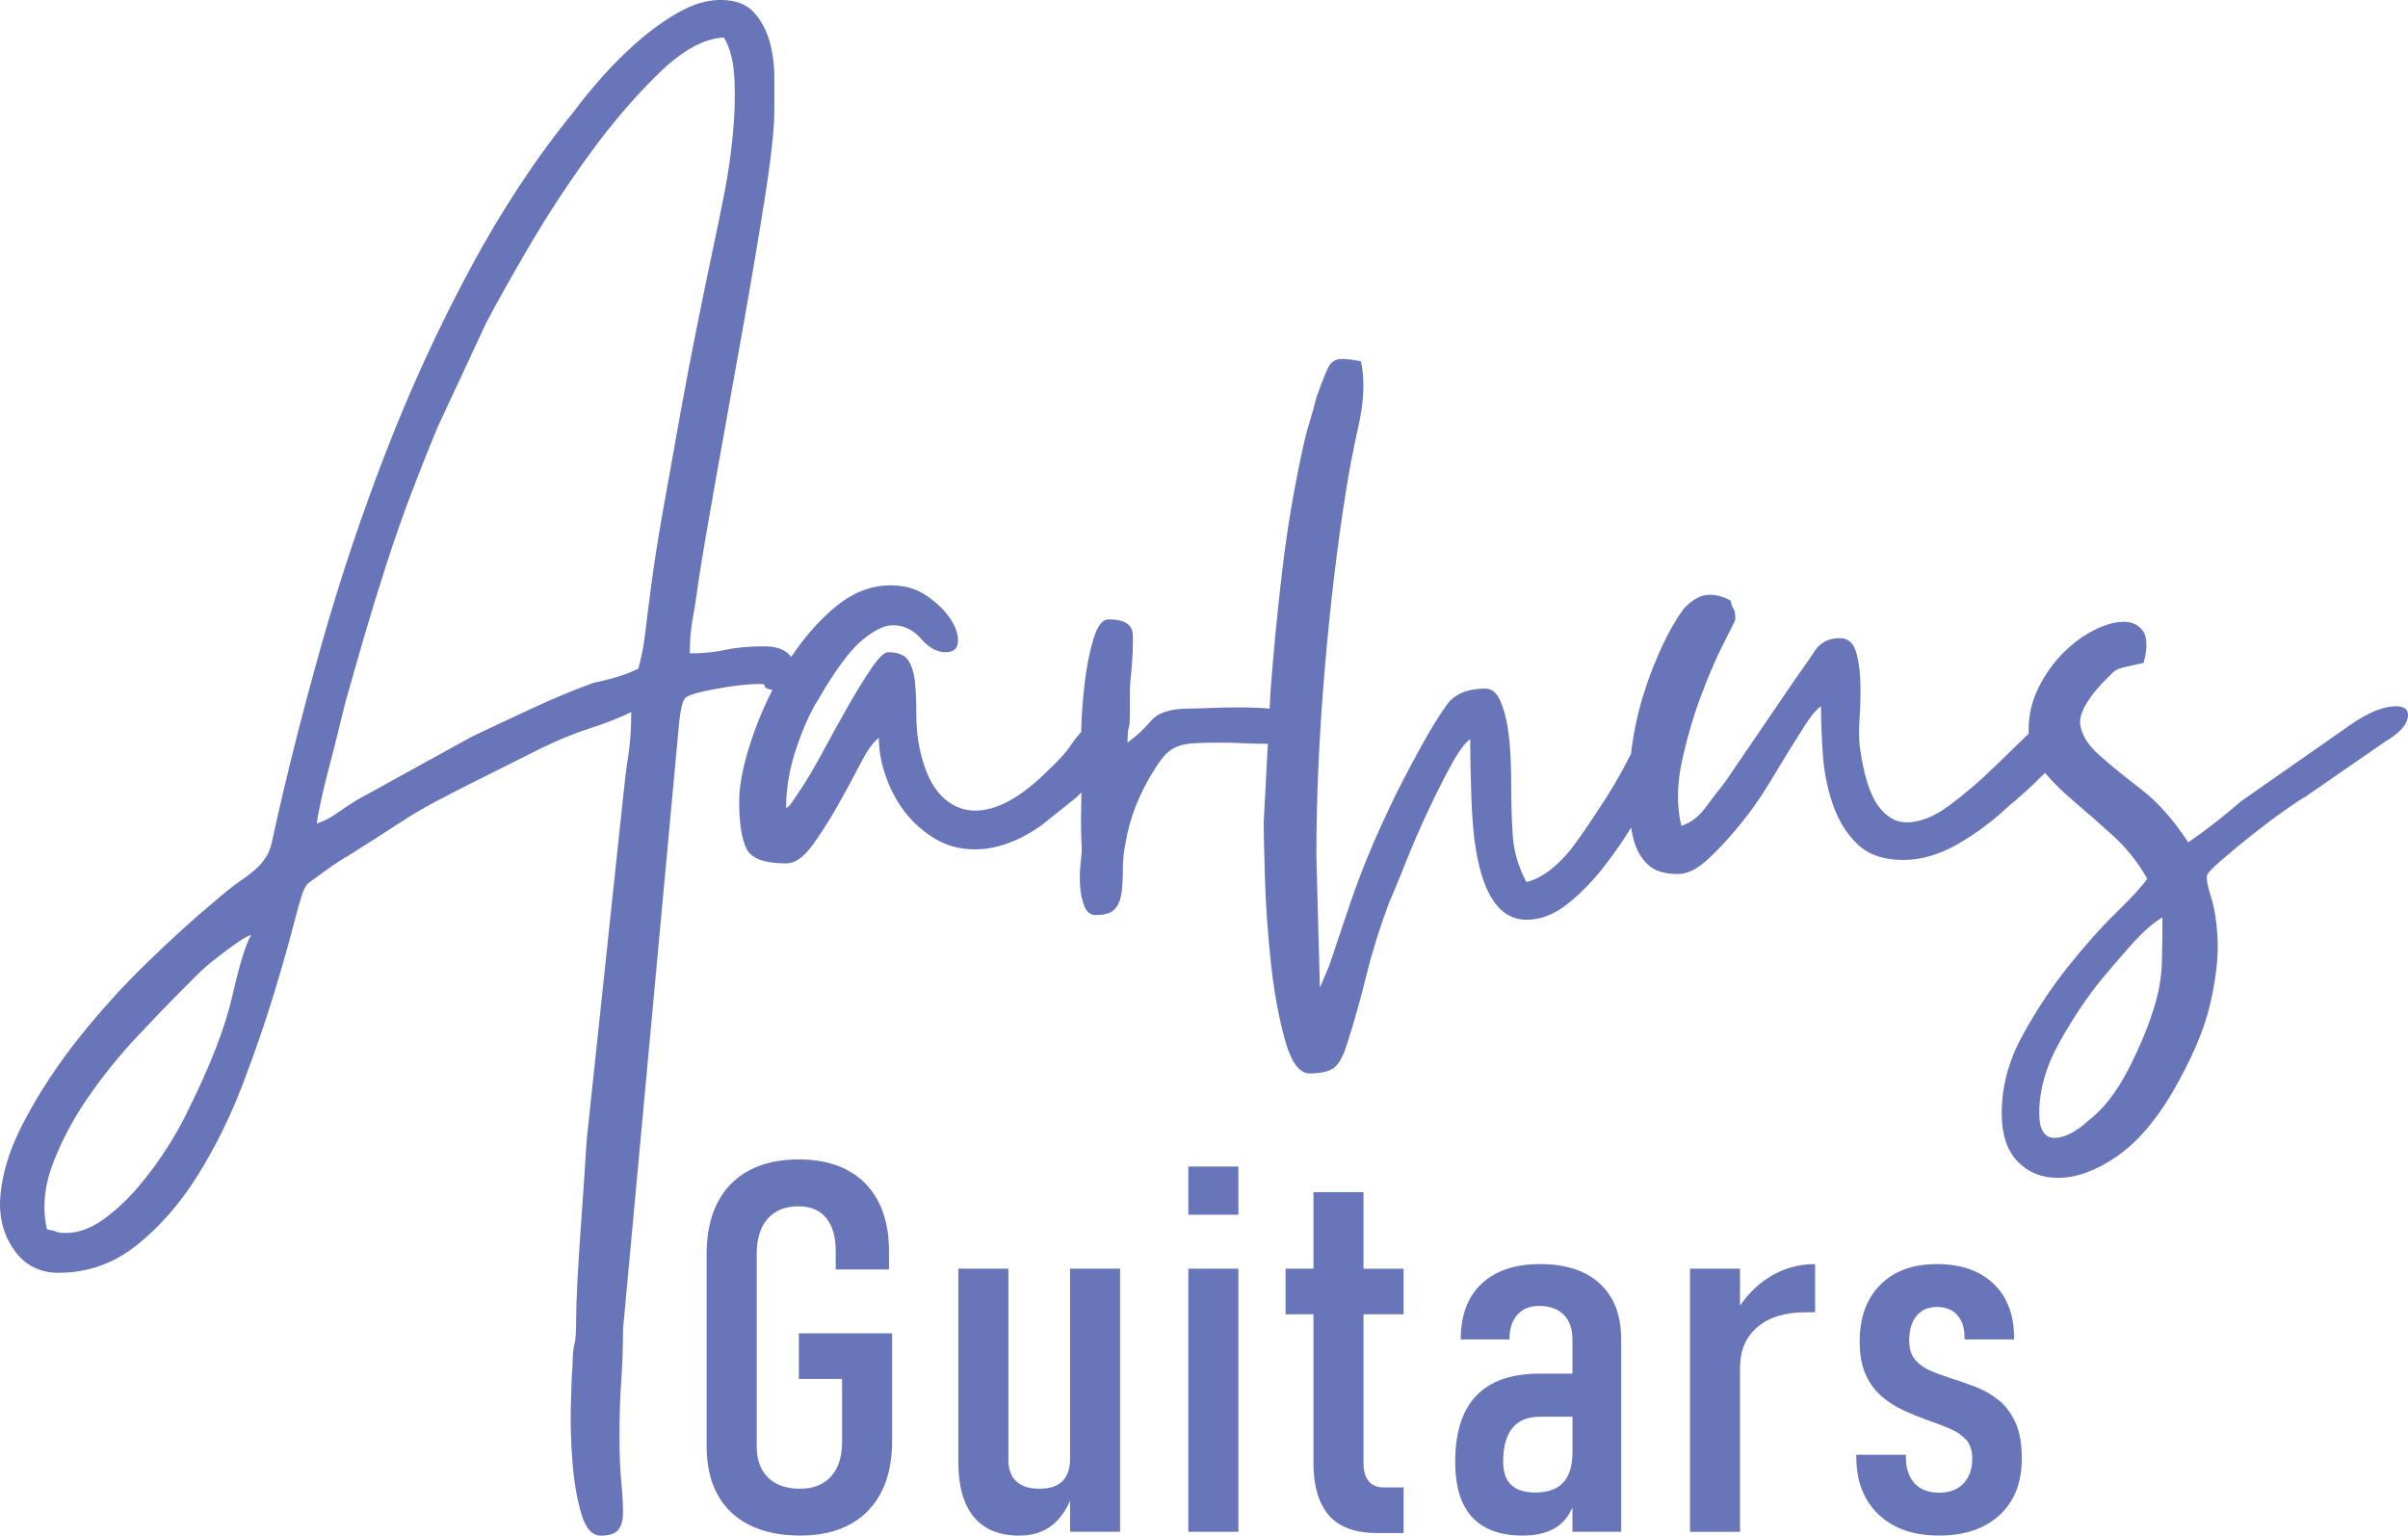
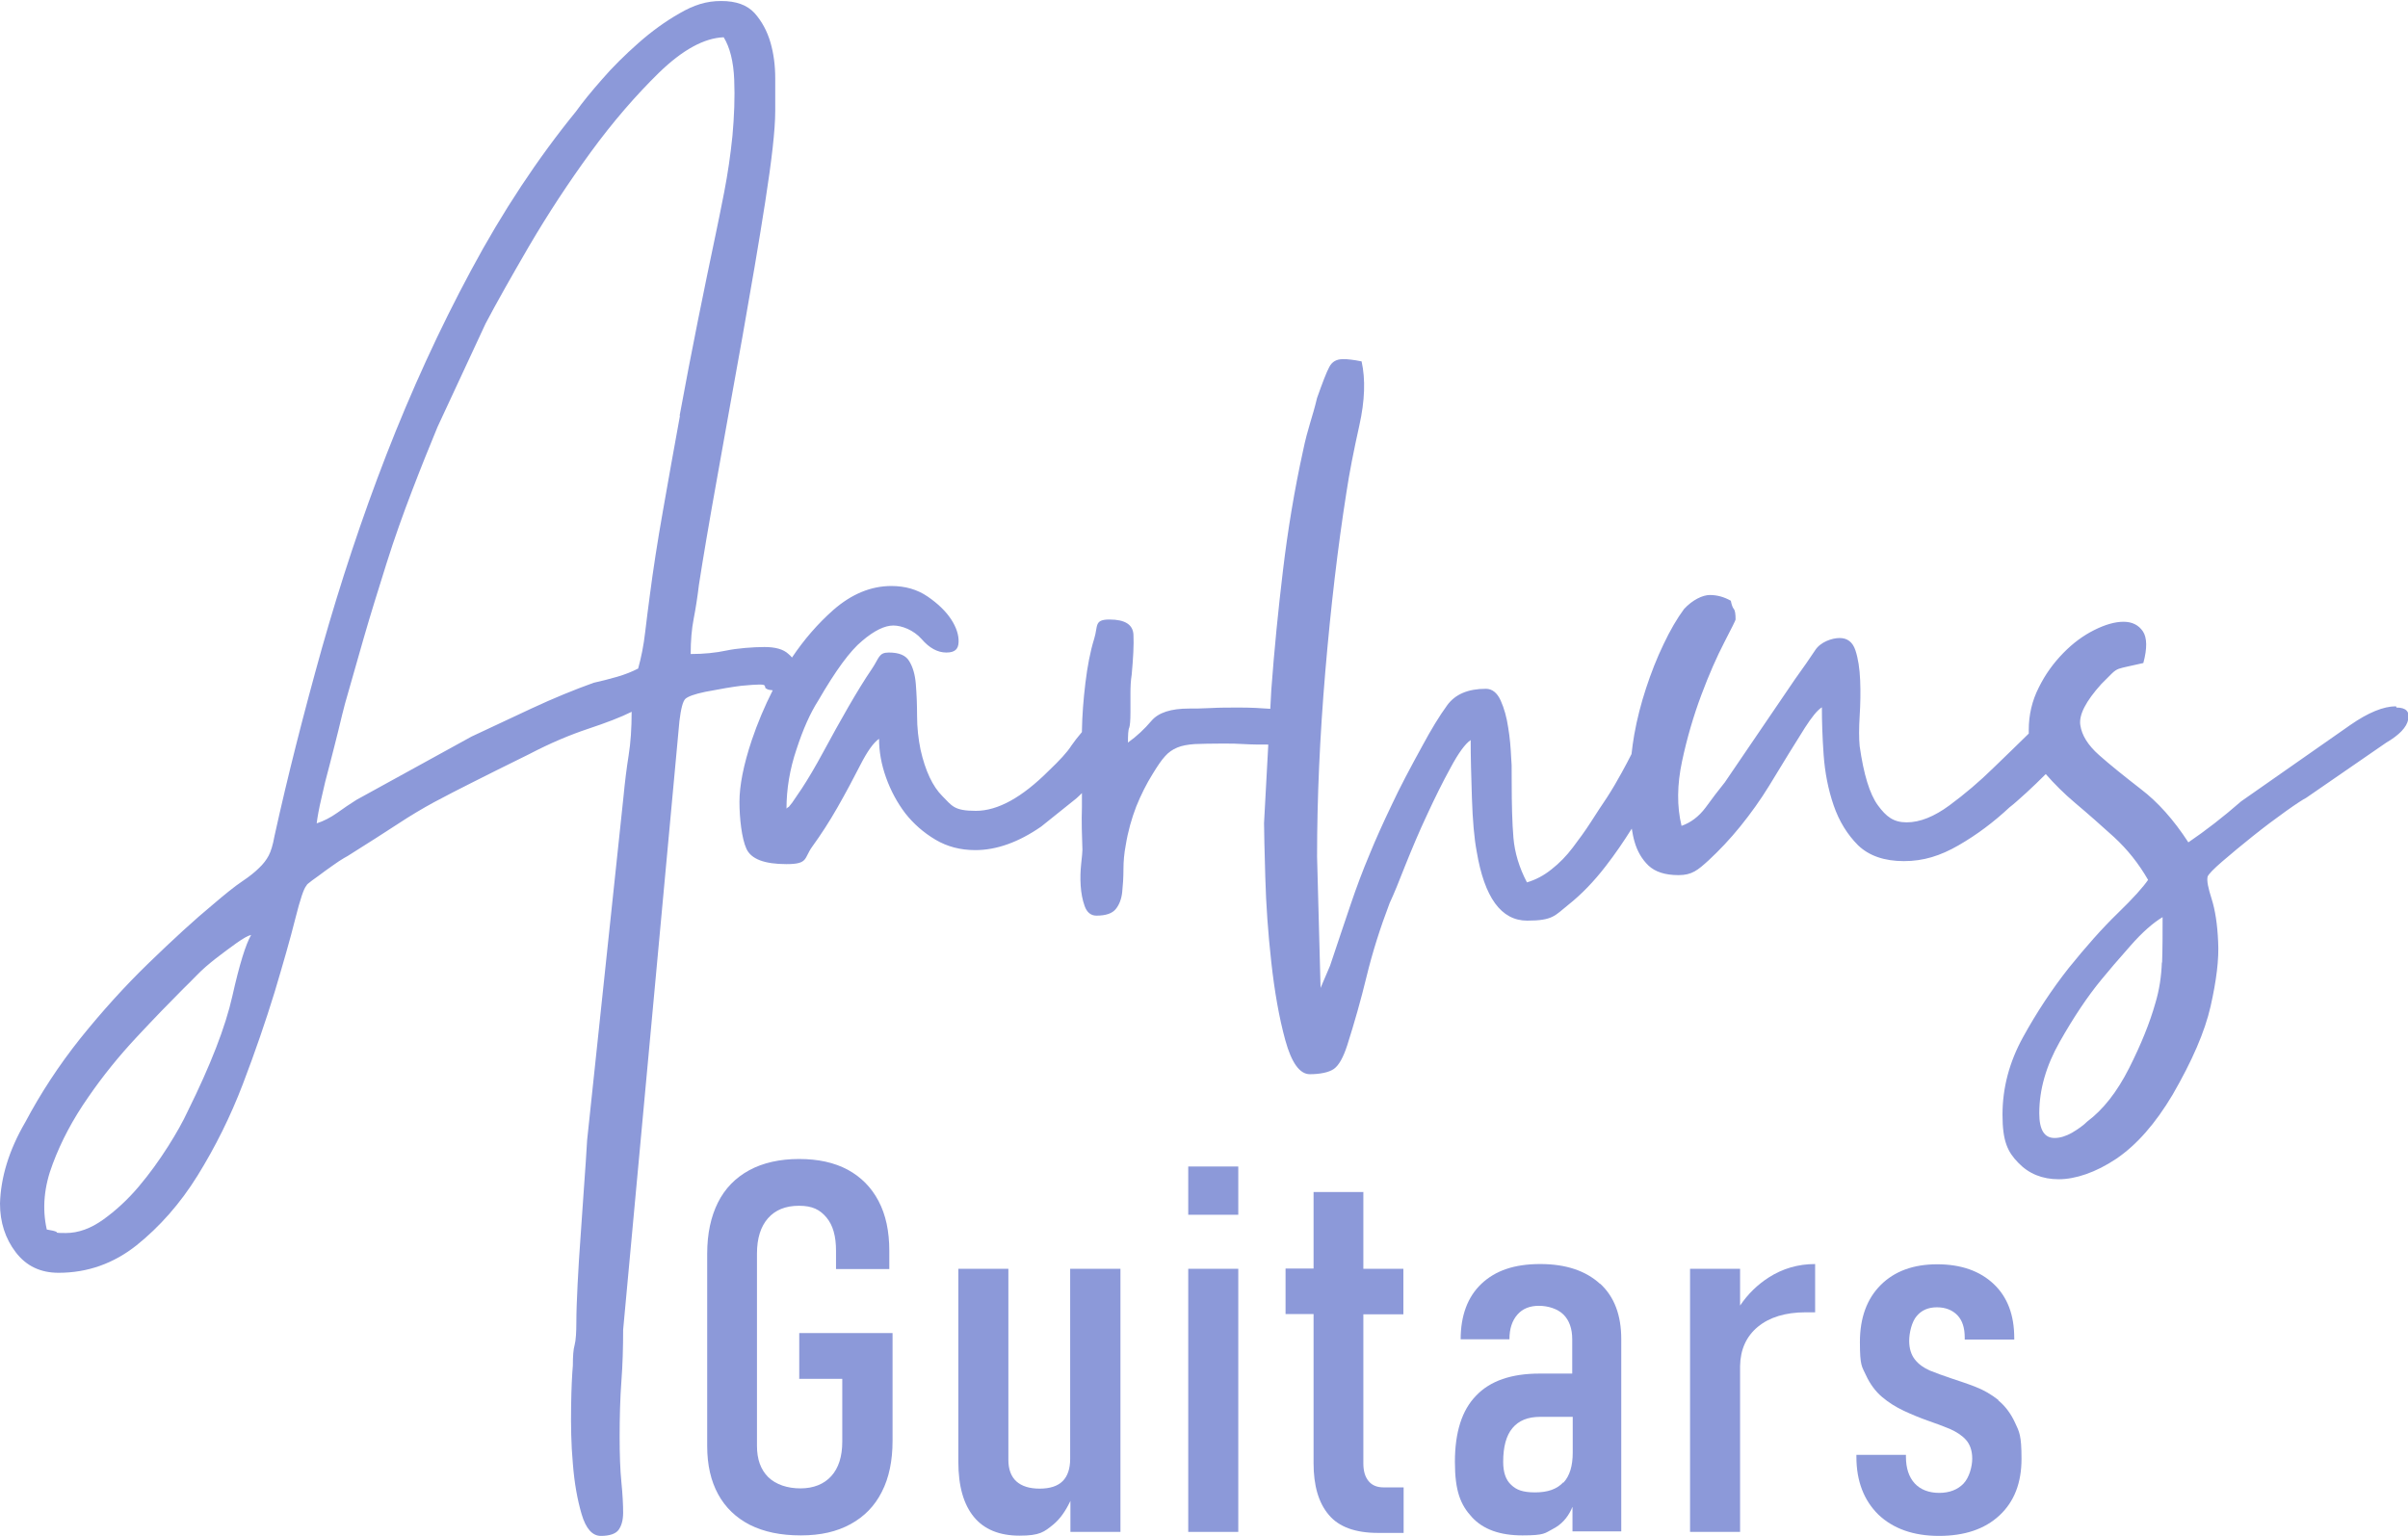
- <svg xmlns="http://www.w3.org/2000/svg" id="Lag_1" data-name="Lag 1" viewBox="0 0 962.6 613.98">
+ <svg xmlns="http://www.w3.org/2000/svg" id="Lag_1" version="1.1" viewBox="0 0 962.6 614">
  <defs>
    <style>
-       .cls-1 {
-         fill: #6875b8;
+       .st0 {
+         fill: #8c99d9;
      }
    </style>
  </defs>
-   <path class="cls-1" d="M957.77,282.37c-5,0-11.1,2.51-18.29,7.51l-43.62,30.49c-7.2,6.26-14.23,11.73-21.11,16.42-5.94-9.07-12.28-16.18-18.99-21.34-6.73-5.16-12.28-9.69-16.65-13.6-4.39-3.91-6.88-7.9-7.51-11.96-.63-4.06,2.19-9.54,8.44-16.42,1.88-1.87,3.29-3.28,4.23-4.22.93-.94,1.87-1.56,2.81-1.88.94-.31,2.11-.62,3.52-.93,1.41-.31,3.51-.78,6.33-1.41,1.56-5.94,1.48-10.16-.24-12.67-1.72-2.5-4.3-3.75-7.74-3.75s-7.35,1.1-11.73,3.28c-4.38,2.2-8.52,5.24-12.43,9.15-3.91,3.91-7.2,8.52-9.85,13.83-2.66,5.32-3.99,10.95-3.99,16.89,0,.52.03,1.03.06,1.54-4.33,4.19-9.02,8.75-14.13,13.7-5.63,5.48-11.49,10.48-17.59,15.01-6.1,4.53-11.81,6.8-17.12,6.8-4.39,0-8.21-2.27-11.49-6.8-3.29-4.53-5.71-12.43-7.27-23.69-.31-3.12-.31-7.11,0-11.96.31-4.84.39-9.61.23-14.31-.16-4.69-.78-8.68-1.87-11.96-1.1-3.29-3.21-4.93-6.33-4.93-4.38,0-7.67,1.64-9.85,4.93-2.19,3.28-4.85,7.12-7.97,11.49l-28.14,41.27c-2.51,3.13-5.09,6.49-7.74,10.09-2.66,3.6-5.87,6.03-9.62,7.27-1.87-7.81-1.8-16.42.23-25.8,2.03-9.38,4.61-18.21,7.74-26.5,3.12-8.28,6.17-15.32,9.15-21.11,2.97-5.78,4.46-8.83,4.46-9.15,0-2.19-.23-3.59-.71-4.22-.47-.62-.86-1.71-1.17-3.29-2.81-1.56-5.63-2.34-8.44-2.34-3.45,0-6.88,1.87-10.32,5.63-2.81,3.75-5.55,8.44-8.21,14.07-2.66,5.63-5.01,11.49-7.04,17.59-2.03,6.1-3.6,12.28-4.69,18.53-.48,2.72-.85,5.32-1.12,7.8-1.27,2.47-2.54,4.88-3.81,7.2-1.87,3.45-3.91,6.88-6.1,10.32-1.87,2.81-3.99,6.03-6.33,9.62-2.35,3.6-4.78,7.03-7.27,10.32-2.51,3.28-5.32,6.18-8.45,8.67-3.12,2.51-6.41,4.22-9.85,5.16-3.13-5.93-4.93-11.88-5.39-17.82-.47-5.93-.71-13.44-.71-22.51,0-2.19-.08-5.32-.23-9.38-.16-4.06-.55-8.13-1.17-12.2-.63-4.06-1.64-7.66-3.05-10.79-1.41-3.12-3.36-4.69-5.87-4.69-7.19,0-12.35,2.19-15.48,6.57-3.13,4.38-6.41,9.7-9.85,15.95-5.01,9.07-9.15,17.05-12.43,23.92-3.28,6.88-6.26,13.53-8.91,19.94-2.66,6.41-5.16,13.06-7.51,19.93-2.34,6.87-5.08,15.01-8.21,24.39l-3.75,8.91-1.41-52.54c0-23.45,1.09-48.15,3.29-74.11,2.18-25.95,5-49.72,8.44-71.29,1.25-8.13,2.97-17.12,5.16-26.97,2.19-9.85,2.5-18.36.94-25.56-1.57-.31-2.97-.55-4.22-.71-1.26-.16-2.35-.23-3.29-.23-2.51,0-4.3,1.02-5.39,3.05-1.1,2.04-2.74,6.18-4.93,12.43-.94,3.75-1.87,7.12-2.81,10.09-.94,2.97-1.88,6.64-2.81,11.02-3.45,15.95-6.1,31.82-7.97,47.61-1.88,15.79-3.45,31.82-4.69,48.08l-.4,7.51c-3.91-.3-7.99-.47-12.26-.47s-7.9.08-11.49.23c-3.6.17-6.49.24-8.67.24-7.2,0-12.2,1.64-15.01,4.92-2.81,3.29-5.94,6.18-9.38,8.68,0-3.12.15-5.08.47-5.86.31-.78.47-2.89.47-6.33v-7.51c0-2.5.15-5,.47-7.51.62-6.57.86-11.88.7-15.95-.16-4.06-3.36-6.1-9.61-6.1-2.51,0-4.54,2.58-6.1,7.74-1.57,5.16-2.74,11.03-3.51,17.59-.78,6.57-1.26,12.98-1.41,19.23,0,.16,0,.3-.01.45-1.74,1.96-3.14,3.76-4.21,5.41-1.72,2.66-4.77,6.03-9.15,10.09-10.64,10.64-20.33,15.95-29.08,15.95-5.01,0-9.46-1.95-13.37-5.86-3.91-3.91-6.8-10.09-8.67-18.53-.94-4.38-1.41-8.91-1.41-13.6s-.16-8.91-.47-12.67c-.31-3.75-1.17-6.8-2.58-9.15-1.41-2.35-4.15-3.52-8.21-3.52-1.57,0-3.84,2.19-6.8,6.57-2.98,4.39-6.1,9.46-9.38,15.25-3.28,5.79-6.57,11.73-9.85,17.83-3.29,6.1-6.18,11.02-8.68,14.77l-3.75,5.63c-1.25,1.57-1.8,2.19-1.64,1.87.16-.31-.08-.16-.71.47,0-7.81,1.33-15.71,3.99-23.69,2.65-7.97,5.54-14.46,8.67-19.47,6.88-11.88,12.74-19.85,17.59-23.92,4.84-4.06,8.99-6.1,12.43-6.1,4.38,0,8.13,1.8,11.26,5.39,3.12,3.6,6.41,5.39,9.85,5.39,3.12,0,4.76-1.41,4.92-4.22.16-2.81-.86-5.86-3.05-9.15-2.19-3.29-5.32-6.33-9.38-9.15-4.07-2.81-8.91-4.22-14.54-4.22-8.14,0-15.88,3.21-23.22,9.61-6.14,5.36-11.62,11.71-16.45,19.03-.4-.49-.86-.97-1.38-1.44-2.03-1.88-5.24-2.81-9.61-2.81-5.94,0-11.02.47-15.25,1.41-4.22.93-8.99,1.41-14.31,1.41,0-5.32.39-10.01,1.17-14.07.78-4.06,1.48-8.6,2.11-13.6,1.56-10.32,3.99-24.62,7.27-42.92,3.29-18.29,6.64-37.05,10.09-56.28,3.44-19.23,6.48-37.21,9.15-53.94,2.65-16.73,3.99-28.85,3.99-36.35v-13.13c0-5-.63-9.77-1.87-14.31-1.26-4.53-3.37-8.44-6.33-11.73-2.98-3.28-7.43-4.93-13.37-4.93-5.32,0-10.86,1.65-16.65,4.93-5.79,3.29-11.34,7.27-16.65,11.96-5.32,4.69-10.17,9.55-14.54,14.54-4.38,5-7.82,9.22-10.31,12.66-15.33,18.76-29.32,39.95-41.98,63.56-12.67,23.61-23.92,48.16-33.77,73.64-9.85,25.49-18.45,51.29-25.8,77.39-7.35,26.11-13.68,51.21-18.99,75.28-.63,3.44-1.41,6.02-2.35,7.74-.94,1.72-2.19,3.36-3.75,4.92-1.57,1.57-3.84,3.37-6.8,5.4-2.98,2.03-6.81,5.08-11.49,9.15-7.51,6.25-16.11,14.07-25.8,23.45-9.7,9.38-18.84,19.47-27.44,30.25-8.61,10.79-15.95,21.97-22.05,33.54-6.1,11.56-9.3,22.51-9.62,32.83,0,7.51,2.11,13.99,6.33,19.47,4.23,5.47,9.93,8.21,17.12,8.21,11.57,0,21.97-3.68,31.2-11.02,9.22-7.35,17.35-16.65,24.39-27.91,7.04-11.26,13.05-23.46,18.06-36.59,5-13.13,9.22-25.41,12.67-36.82,3.44-11.42,6.17-21.11,8.21-29.08,2.03-7.98,3.52-12.43,4.46-13.37,0-.31.77-1.01,2.35-2.11,1.56-1.1,3.28-2.35,5.16-3.75,1.87-1.41,3.67-2.65,5.39-3.75,1.71-1.1,2.89-1.8,3.51-2.11,8.45-5.31,15.17-9.61,20.17-12.9,5-3.28,9.85-6.17,14.54-8.67,4.69-2.5,9.85-5.16,15.48-7.98,5.63-2.81,13.13-6.57,22.51-11.25,8.45-4.38,16.26-7.74,23.46-10.09,7.19-2.35,12.97-4.61,17.35-6.8,0,6.57-.39,12.35-1.17,17.35-.78,5-1.49,10.64-2.11,16.89l-14.54,136.96c-.32,5.31-.7,11.33-1.17,18.06-.47,6.72-.93,13.44-1.41,20.17-.47,6.72-.86,13.13-1.17,19.23-.31,6.1-.47,11.18-.47,15.25,0,4.38-.23,7.42-.71,9.15-.47,1.71-.7,4.45-.7,8.21-.32,3.44-.55,8.91-.71,16.42-.16,7.51.07,15.08.71,22.75.62,7.66,1.8,14.38,3.52,20.17,1.71,5.78,4.29,8.68,7.73,8.68s5.78-.79,7.04-2.35c1.25-1.57,1.87-3.91,1.87-7.04s-.23-7.19-.7-12.19c-.47-5-.71-11.1-.71-18.29,0-8.13.23-15.48.71-22.04.47-6.57.7-13.45.7-20.64l22.52-243.44c.62-5,1.41-7.97,2.35-8.91s3.59-1.87,7.97-2.81c6.25-1.25,11.02-2.03,14.31-2.35,3.28-.31,5.7-.47,7.27-.47,1.25,0,1.95.16,2.11.47.16.32.23.55.23.71s.31.39.94.71c.39.19,1.08.33,2.07.4-3.32,6.52-6.13,13.18-8.4,20-3.29,9.85-4.93,18.06-4.93,24.62,0,8.45.94,14.71,2.81,18.76,1.88,4.06,7.19,6.09,15.95,6.09,3.44,0,6.88-2.34,10.32-7.03,3.44-4.69,6.81-9.92,10.09-15.71,3.29-5.78,6.33-11.41,9.15-16.89,2.81-5.47,5.32-8.99,7.51-10.55,0,5,.94,10.16,2.81,15.48,1.88,5.32,4.46,10.08,7.74,14.31,3.29,4.22,7.27,7.74,11.96,10.55,4.69,2.81,10.01,4.22,15.95,4.22,8.44,0,17.19-3.12,26.27-9.38l14.07-11.26c.75-.71,1.47-1.41,2.17-2.1,0,1.88-.02,3.75-.07,5.62-.17,5.79-.08,11.49.23,17.12,0,.94-.16,2.81-.47,5.63-.31,2.82-.39,5.71-.23,8.68.16,2.97.71,5.71,1.64,8.21.94,2.51,2.5,3.75,4.69,3.75,3.75,0,6.33-.86,7.74-2.58,1.41-1.71,2.26-3.99,2.58-6.8.31-2.81.47-5.86.47-9.15s.31-6.49.94-9.61c.94-5.63,2.35-10.79,4.22-15.48,1.88-4.69,4.06-9.07,6.57-13.13,1.88-3.12,3.52-5.47,4.93-7.04,1.41-1.56,3.05-2.74,4.93-3.52,1.87-.77,4.22-1.25,7.03-1.41,2.82-.15,6.41-.23,10.79-.23,2.5,0,5.39.08,8.67.23,3.29.16,6.49.24,9.62.24.09,0,.17,0,.26,0l-1.67,31.43c0,3.44.16,10.63.47,21.57.32,10.95,1.1,22.28,2.35,34.01,1.25,11.73,3.12,22.12,5.63,31.19,2.5,9.06,5.78,13.6,9.85,13.6,4.38,0,7.58-.7,9.61-2.11,2.03-1.41,3.83-4.61,5.39-9.61,2.82-8.76,5.4-17.9,7.74-27.44,2.35-9.54,5.4-19.31,9.15-29.32,1.56-3.44,3.67-8.51,6.33-15.24,2.66-6.72,5.55-13.44,8.68-20.17,3.12-6.72,6.25-12.97,9.38-18.76,3.12-5.78,5.78-9.46,7.97-11.03,0,6.57.16,14.31.47,23.22.31,8.91.94,16.03,1.87,21.34,3.12,18.46,9.85,27.68,20.17,27.68,5.63,0,11.09-2.11,16.41-6.33,5.32-4.22,10.32-9.38,15.01-15.48,3.78-4.91,7.24-9.93,10.41-15.04.27,1.78.62,3.52,1.09,5.19,1.09,3.91,2.96,7.12,5.63,9.62,2.65,2.51,6.64,3.75,11.96,3.75,3.75,0,7.74-1.95,11.96-5.87,4.23-3.9,8.45-8.44,12.67-13.6,4.22-5.16,8.05-10.55,11.49-16.18,3.44-5.63,6.1-10,7.97-13.13,1.56-2.5,3.68-5.86,6.33-10.09,2.65-4.22,4.93-6.96,6.8-8.21,0,5.63.23,11.96.71,19,.47,7.03,1.8,13.76,3.99,20.17,2.19,6.42,5.47,11.73,9.85,15.95,4.38,4.23,10.47,6.33,18.3,6.33,7.19,0,14.46-2.11,21.81-6.33,7.34-4.22,14.14-9.3,20.4-15.24,1.56-1.25,3.83-3.2,6.8-5.87,2.55-2.28,5.1-4.75,7.66-7.38,3.36,3.94,7.3,7.8,11.81,11.6,5,4.23,10.16,8.76,15.48,13.6,5.32,4.85,9.85,10.55,13.6,17.12-1.88,2.81-5.94,7.27-12.2,13.37-6.26,6.1-12.74,13.37-19.47,21.81-6.73,8.45-12.83,17.66-18.29,27.68-5.47,10-8.21,20.32-8.21,30.95,0,8.45,2.11,14.85,6.33,19.23,4.22,4.38,9.61,6.57,16.18,6.57,7.19,0,14.85-2.74,22.98-8.21,8.13-5.48,15.63-14,22.51-25.56,7.81-13.45,12.9-25.25,15.25-35.41,2.35-10.16,3.36-18.76,3.05-25.8-.31-7.03-1.17-12.74-2.58-17.12-1.41-4.38-1.96-7.34-1.64-8.91.31-.94,2.26-2.97,5.87-6.1,3.59-3.12,7.66-6.48,12.19-10.08,4.53-3.59,8.91-6.88,13.13-9.85,4.22-2.97,6.96-4.77,8.21-5.39l31.9-22.05c5.32-3.12,8.28-6.25,8.91-9.38.62-3.12-.94-4.69-4.69-4.69ZM92.87,398.22c-2.81,12.5-8.76,27.83-17.82,45.97-1.87,4.06-4.54,8.83-7.97,14.31-3.45,5.47-7.35,10.79-11.73,15.95-4.38,5.16-9.07,9.54-14.07,13.13-5,3.59-10.01,5.39-15.01,5.39-1.88,0-3.13-.16-3.75-.47-.63-.32-1.88-.63-3.75-.94-1.88-8.44-1.1-17.2,2.35-26.27,3.44-9.07,8.12-17.9,14.07-26.5,5.94-8.61,12.43-16.65,19.47-24.16,7.03-7.51,13.21-13.92,18.53-19.23,1.25-1.25,3.05-3.05,5.39-5.39,2.35-2.35,4.93-4.62,7.74-6.8,2.81-2.19,5.55-4.23,8.21-6.1,2.65-1.87,4.61-2.97,5.87-3.29-2.19,3.75-4.69,11.88-7.51,24.39ZM271.81,166.27c-2.35,12.98-4.62,25.65-6.8,38-2.2,12.35-3.91,23.53-5.16,33.54-.63,4.69-1.26,9.7-1.88,15.01-.63,5.32-1.57,10.16-2.81,14.54-2.51,1.26-5.32,2.35-8.44,3.29-3.13.94-6.26,1.72-9.38,2.35-7.82,2.81-16.11,6.25-24.86,10.32-8.76,4.06-16.73,7.82-23.92,11.25l-45.97,25.33c-2.51,1.57-5.09,3.28-7.74,5.16-2.66,1.87-5.39,3.28-8.21,4.22.31-2.5.94-5.86,1.87-10.09.94-4.22,2.03-8.67,3.29-13.37,1.25-4.69,2.42-9.3,3.52-13.84,1.09-4.53,1.95-8.05,2.58-10.55,2.18-7.81,4.69-16.57,7.5-26.27,2.82-9.69,5.87-19.62,9.15-29.78,3.28-10.16,6.72-19.93,10.31-29.32,3.59-9.38,6.96-17.82,10.09-25.33l19.23-41.28c4.06-7.81,9.85-18.13,17.35-30.96,7.51-12.82,15.72-25.33,24.62-37.52,8.91-12.19,18.06-22.82,27.44-31.89,9.38-9.07,17.98-13.76,25.79-14.07,2.5,4.06,3.91,9.7,4.23,16.89.31,7.19.07,14.7-.71,22.51-.78,7.82-1.87,15.33-3.28,22.52-1.41,7.19-2.58,12.98-3.52,17.35-2.19,10.32-4.54,21.66-7.04,34-2.5,12.36-4.92,25.02-7.27,37.99ZM864.2,384.85c-.16,5.47-1.02,10.86-2.58,16.18-2.19,7.82-5.71,16.49-10.55,26.03-4.85,9.54-10.4,16.65-16.65,21.34-1.57,1.56-3.6,3.05-6.1,4.45-2.5,1.41-4.85,2.11-7.03,2.11-4.07,0-6.1-3.29-6.1-9.85,0-9.38,2.74-18.92,8.21-28.61,5.47-9.7,11.02-17.98,16.65-24.86,2.82-3.44,6.64-7.9,11.49-13.37,4.85-5.48,9.15-9.31,12.9-11.49,0,6.57-.08,12.58-.23,18.06Z" />
-   <path class="cls-1" d="M319.36,551.35h17.27v25.13c0,5.95-1.47,10.56-4.42,13.84-2.95,3.28-7.06,4.91-12.32,4.91-5.55,0-9.83-1.48-12.86-4.46-3.02-2.97-4.53-7.13-4.53-12.47v-76.92c0-6.08,1.46-10.78,4.37-14.09,2.91-3.31,7.04-4.97,12.37-4.97,4.78,0,8.44,1.56,11.01,4.66,2.56,3.11,3.84,7.54,3.84,13.28v7.3h21.28v-7.3c0-7.77-1.42-14.39-4.26-19.86-2.85-5.47-6.95-9.64-12.33-12.52-5.37-2.87-11.88-4.31-19.54-4.31s-14.43,1.49-19.9,4.46c-5.48,2.97-9.66,7.26-12.54,12.87-2.88,5.61-4.32,12.43-4.32,20.47v76.92c0,7.57,1.46,14,4.37,19.31,2.91,5.3,7.16,9.36,12.74,12.16,5.59,2.8,12.34,4.2,20.28,4.2s14.43-1.49,19.9-4.46c5.48-2.97,9.66-7.28,12.54-12.92,2.88-5.64,4.32-12.45,4.32-20.42v-43.07h-37.29v18.24Z" />
-   <path class="cls-1" d="M427.75,507.26v76.01c0,3.92-1,6.89-3,8.92-2,2.03-5.07,3.04-9.22,3.04s-7.16-.98-9.27-2.94c-2.11-1.96-3.16-4.83-3.16-8.61v-76.42h-20.01v77.23c0,9.66,2.06,16.99,6.16,21.99,4.11,5,10.2,7.5,18.28,7.5,5.33,0,9.8-1.47,13.37-4.41,2.77-2.27,5.05-5.45,6.85-9.51v12.39h20.01v-105.2h-20.01Z" />
-   <rect class="cls-1" x="475.04" y="466.42" width="20.01" height="19.26" />
-   <rect class="cls-1" x="475.04" y="507.26" width="20.01" height="105.2" />
-   <path class="cls-1" d="M545.07,476.65h-20.01v30.61h-11.16v18.24h11.16v59.59c0,8.99,2.02,15.88,6.06,20.67,4.04,4.8,10.58,7.2,19.64,7.2h10.32v-18.24h-8.01c-2.6,0-4.58-.84-5.95-2.53-1.37-1.69-2.06-4.05-2.06-7.09v-59.59h16.01v-18.24h-16.01v-30.61Z" />
-   <path class="cls-1" d="M639.6,513.29c-5.65-5.24-13.6-7.86-23.86-7.86s-17.94,2.62-23.49,7.86c-5.55,5.23-8.32,12.65-8.32,22.24h19.48c0-4.26,1.06-7.55,3.17-9.88,2.11-2.33,4.98-3.5,8.63-3.5,4.21,0,7.5,1.16,9.85,3.5,2.35,2.33,3.53,5.62,3.53,9.88v13.68h-13.06c-11.23,0-19.68,2.92-25.33,8.77-5.65,5.85-8.48,14.68-8.48,26.5,0,9.87,2.26,17.25,6.79,22.14,4.53,4.9,11.25,7.35,20.17,7.35,4.84,0,8.9-.86,12.16-2.58,3.27-1.73,5.72-4.34,7.37-7.86.13-.28.25-.57.37-.86v9.78h19.48v-76.92c0-9.59-2.82-17.01-8.48-22.24ZM624.91,592.75c-2.45,2.67-6.18,4-11.16,4-4.29,0-7.5-1.01-9.64-3.04-2.15-2.03-3.22-5.1-3.22-9.22,0-6.01,1.23-10.52,3.69-13.53,2.46-3,6.14-4.51,11.06-4.51h12.96v14.29c0,5.34-1.23,9.34-3.69,12.01Z" />
-   <path class="cls-1" d="M695.58,522.06v-14.8h-20.01v105.2h20.01v-66.28c.14-6.62,2.51-11.86,7.11-15.71,4.59-3.85,10.97-5.78,19.11-5.78h3.79v-19.26c-6.81,0-13,1.79-18.59,5.37-4.48,2.88-8.28,6.64-11.43,11.25Z" />
-   <path class="cls-1" d="M798.86,559.76c-2.78-2.23-5.83-3.99-9.17-5.27-3.34-1.28-6.65-2.43-9.95-3.45-2.95-.95-5.67-1.96-8.16-3.04-2.49-1.08-4.51-2.55-6.05-4.41-1.55-1.86-2.32-4.37-2.32-7.55,0-4.26.98-7.57,2.95-9.93,1.97-2.36,4.67-3.55,8.11-3.55s6.23,1.08,8.16,3.24c1.93,2.16,2.9,5.14,2.9,8.92v.81h19.8v-.61c0-9.19-2.74-16.4-8.22-21.64-5.48-5.24-13.02-7.86-22.64-7.86s-17.08,2.75-22.59,8.26c-5.52,5.51-8.27,13.09-8.27,22.75,0,5.27.81,9.68,2.43,13.22,1.62,3.55,3.76,6.45,6.42,8.72,2.67,2.27,5.6,4.12,8.8,5.58,3.19,1.45,6.37,2.75,9.54,3.9,3.15,1.08,6.09,2.2,8.79,3.34,2.7,1.15,4.88,2.62,6.53,4.41,1.65,1.79,2.48,4.31,2.48,7.55,0,4.26-1.18,7.6-3.53,10.03s-5.6,3.65-9.74,3.65-7.48-1.27-9.8-3.8c-2.31-2.53-3.47-6.06-3.47-10.59v-.81h-19.8v.81c0,9.73,2.95,17.42,8.85,23.06,5.9,5.64,13.97,8.46,24.23,8.46s18.33-2.74,24.23-8.21c5.9-5.47,8.85-13.01,8.85-22.6,0-5.94-.86-10.78-2.58-14.49-1.73-3.71-3.97-6.69-6.74-8.92Z" />
+   <path class="st0" d="M957.8,282.4c-5,0-11.1,2.5-18.3,7.5l-43.6,30.5c-7.2,6.3-14.2,11.7-21.1,16.4-5.9-9.1-12.3-16.2-19-21.3-6.7-5.2-12.3-9.7-16.7-13.6-4.4-3.9-6.9-7.9-7.5-12s2.2-9.5,8.4-16.4c1.9-1.9,3.3-3.3,4.2-4.2.9-.9,1.9-1.6,2.8-1.9.9-.3,2.1-.6,3.5-.9,1.4-.3,3.5-.8,6.3-1.4,1.6-5.9,1.5-10.2-.2-12.7-1.7-2.5-4.3-3.8-7.7-3.8s-7.3,1.1-11.7,3.3c-4.4,2.2-8.5,5.2-12.4,9.2s-7.2,8.5-9.8,13.8c-2.7,5.3-4,11-4,16.9s0,1,0,1.5c-4.3,4.2-9,8.8-14.1,13.7-5.6,5.5-11.5,10.5-17.6,15-6.1,4.5-11.8,6.8-17.1,6.8s-8.2-2.3-11.5-6.8c-3.3-4.5-5.7-12.4-7.3-23.7-.3-3.1-.3-7.1,0-12,.3-4.8.4-9.6.2-14.3-.2-4.7-.8-8.7-1.9-12-1.1-3.3-3.2-4.9-6.3-4.9s-7.7,1.6-9.8,4.9c-2.2,3.3-4.8,7.1-8,11.5l-28.1,41.3c-2.5,3.1-5.1,6.5-7.7,10.1-2.7,3.6-5.9,6-9.6,7.3-1.9-7.8-1.8-16.4.2-25.8,2-9.4,4.6-18.2,7.7-26.5,3.1-8.3,6.2-15.3,9.2-21.1,3-5.8,4.5-8.8,4.5-9.1,0-2.2-.2-3.6-.7-4.2-.5-.6-.9-1.7-1.2-3.3-2.8-1.6-5.6-2.3-8.4-2.3s-6.9,1.9-10.3,5.6c-2.8,3.8-5.5,8.4-8.2,14.1-2.7,5.6-5,11.5-7,17.6-2,6.1-3.6,12.3-4.7,18.5-.5,2.7-.8,5.3-1.1,7.8-1.3,2.5-2.5,4.9-3.8,7.2-1.9,3.5-3.9,6.9-6.1,10.3-1.9,2.8-4,6-6.3,9.6-2.3,3.6-4.8,7-7.3,10.3-2.5,3.3-5.3,6.2-8.5,8.7-3.1,2.5-6.4,4.2-9.8,5.2-3.1-5.9-4.9-11.9-5.4-17.8-.5-5.9-.7-13.4-.7-22.5s0-5.3-.2-9.4c-.2-4.1-.5-8.1-1.2-12.2-.6-4.1-1.6-7.7-3-10.8-1.4-3.1-3.4-4.7-5.9-4.7-7.2,0-12.3,2.2-15.5,6.6s-6.4,9.7-9.8,16c-5,9.1-9.2,17-12.4,23.9-3.3,6.9-6.3,13.5-8.9,19.9-2.7,6.4-5.2,13.1-7.5,19.9-2.3,6.9-5.1,15-8.2,24.4l-3.8,8.9-1.4-52.5c0-23.5,1.1-48.1,3.3-74.1,2.2-25.9,5-49.7,8.4-71.3,1.2-8.1,3-17.1,5.2-27s2.5-18.4.9-25.6c-1.6-.3-3-.6-4.2-.7-1.3-.2-2.3-.2-3.3-.2-2.5,0-4.3,1-5.4,3.1-1.1,2-2.7,6.2-4.9,12.4-.9,3.8-1.9,7.1-2.8,10.1s-1.9,6.6-2.8,11c-3.5,15.9-6.1,31.8-8,47.6-1.9,15.8-3.5,31.8-4.7,48.1l-.4,7.5c-3.9-.3-8-.5-12.3-.5s-7.9,0-11.5.2c-3.6.2-6.5.2-8.7.2-7.2,0-12.2,1.6-15,4.9-2.8,3.3-5.9,6.2-9.4,8.7,0-3.1.1-5.1.5-5.9.3-.8.5-2.9.5-6.3v-7.5c0-2.5.1-5,.5-7.5.6-6.6.9-11.9.7-15.9-.2-4.1-3.4-6.1-9.6-6.1s-4.5,2.6-6.1,7.7c-1.6,5.2-2.7,11-3.5,17.6-.8,6.6-1.3,13-1.4,19.2,0,.2,0,.3,0,.5-1.7,2-3.1,3.8-4.2,5.4-1.7,2.7-4.8,6-9.1,10.1-10.6,10.6-20.3,16-29.1,16s-9.5-2-13.4-5.9c-3.9-3.9-6.8-10.1-8.7-18.5-.9-4.4-1.4-8.9-1.4-13.6s-.2-8.9-.5-12.7c-.3-3.8-1.2-6.8-2.6-9.1-1.4-2.4-4.1-3.5-8.2-3.5s-3.8,2.2-6.8,6.6c-3,4.4-6.1,9.5-9.4,15.2s-6.6,11.7-9.9,17.8c-3.3,6.1-6.2,11-8.7,14.8l-3.8,5.6c-1.2,1.6-1.8,2.2-1.6,1.9.2-.3,0-.2-.7.5,0-7.8,1.3-15.7,4-23.7,2.6-8,5.5-14.5,8.7-19.5,6.9-11.9,12.7-19.9,17.6-23.9,4.8-4.1,9-6.1,12.4-6.1s8.1,1.8,11.3,5.4c3.1,3.6,6.4,5.4,9.9,5.4s4.8-1.4,4.9-4.2-.9-5.9-3-9.1-5.3-6.3-9.4-9.1c-4.1-2.8-8.9-4.2-14.5-4.2-8.1,0-15.9,3.2-23.2,9.6-6.1,5.4-11.6,11.7-16.5,19-.4-.5-.9-1-1.4-1.4-2-1.9-5.2-2.8-9.6-2.8s-11,.5-15.2,1.4c-4.2.9-9,1.4-14.3,1.4,0-5.3.4-10,1.2-14.1.8-4.1,1.5-8.6,2.1-13.6,1.6-10.3,4-24.6,7.3-42.9,3.3-18.3,6.6-37.1,10.1-56.3,3.4-19.2,6.5-37.2,9.1-53.9,2.6-16.7,4-28.8,4-36.3v-13.1c0-5-.6-9.8-1.9-14.3-1.3-4.5-3.4-8.4-6.3-11.7-3-3.3-7.4-4.9-13.4-4.9s-10.9,1.6-16.6,4.9c-5.8,3.3-11.3,7.3-16.6,12-5.3,4.7-10.2,9.5-14.5,14.5-4.4,5-7.8,9.2-10.3,12.7-15.3,18.8-29.3,39.9-42,63.6-12.7,23.6-23.9,48.2-33.8,73.6-9.9,25.5-18.4,51.3-25.8,77.4-7.3,26.1-13.7,51.2-19,75.3-.6,3.4-1.4,6-2.3,7.7-.9,1.7-2.2,3.4-3.8,4.9-1.6,1.6-3.8,3.4-6.8,5.4-3,2-6.8,5.1-11.5,9.1-7.5,6.2-16.1,14.1-25.8,23.5-9.7,9.4-18.8,19.5-27.4,30.2-8.6,10.8-15.9,22-22,33.5C3.5,460,.3,470.9,0,481.2c0,7.5,2.1,14,6.3,19.5,4.2,5.5,9.9,8.2,17.1,8.2,11.6,0,22-3.7,31.2-11,9.2-7.4,17.4-16.6,24.4-27.9,7-11.3,13.1-23.5,18.1-36.6,5-13.1,9.2-25.4,12.7-36.8,3.4-11.4,6.2-21.1,8.2-29.1,2-8,3.5-12.4,4.5-13.4,0-.3.8-1,2.3-2.1,1.6-1.1,3.3-2.4,5.2-3.8,1.9-1.4,3.7-2.6,5.4-3.8,1.7-1.1,2.9-1.8,3.5-2.1,8.4-5.3,15.2-9.6,20.2-12.9,5-3.3,9.9-6.2,14.5-8.7,4.7-2.5,9.9-5.2,15.5-8,5.6-2.8,13.1-6.6,22.5-11.2,8.4-4.4,16.3-7.7,23.5-10.1,7.2-2.4,13-4.6,17.4-6.8,0,6.6-.4,12.4-1.2,17.4s-1.5,10.6-2.1,16.9l-14.5,137c-.3,5.3-.7,11.3-1.2,18.1-.5,6.7-.9,13.4-1.4,20.2-.5,6.7-.9,13.1-1.2,19.2-.3,6.1-.5,11.2-.5,15.2s-.2,7.4-.7,9.2c-.5,1.7-.7,4.5-.7,8.2-.3,3.4-.6,8.9-.7,16.4s0,15.1.7,22.8c.6,7.7,1.8,14.4,3.5,20.2,1.7,5.8,4.3,8.7,7.7,8.7s5.8-.8,7-2.3c1.2-1.6,1.9-3.9,1.9-7s-.2-7.2-.7-12.2-.7-11.1-.7-18.3.2-15.5.7-22c.5-6.6.7-13.5.7-20.6l22.5-243.4c.6-5,1.4-8,2.4-8.9s3.6-1.9,8-2.8c6.2-1.2,11-2,14.3-2.4,3.3-.3,5.7-.5,7.3-.5s2,.2,2.1.5c.2.3.2.5.2.7s.3.4.9.7c.4.2,1.1.3,2.1.4-3.3,6.5-6.1,13.2-8.4,20-3.3,9.9-4.9,18.1-4.9,24.6s.9,14.7,2.8,18.8c1.9,4.1,7.2,6.1,16,6.1s6.9-2.3,10.3-7,6.8-9.9,10.1-15.7c3.3-5.8,6.3-11.4,9.1-16.9,2.8-5.5,5.3-9,7.5-10.5,0,5,.9,10.2,2.8,15.5,1.9,5.3,4.5,10.1,7.7,14.3,3.3,4.2,7.3,7.7,12,10.5s10,4.2,16,4.2c8.4,0,17.2-3.1,26.3-9.4l14.1-11.3c.8-.7,1.5-1.4,2.2-2.1,0,1.9,0,3.8,0,5.6-.2,5.8,0,11.5.2,17.1,0,.9-.2,2.8-.5,5.6s-.4,5.7-.2,8.7.7,5.7,1.6,8.2c.9,2.5,2.5,3.8,4.7,3.8,3.8,0,6.3-.9,7.7-2.6,1.4-1.7,2.3-4,2.6-6.8.3-2.8.5-5.9.5-9.1s.3-6.5.9-9.6c.9-5.6,2.4-10.8,4.2-15.5,1.9-4.7,4.1-9.1,6.6-13.1,1.9-3.1,3.5-5.5,4.9-7,1.4-1.6,3-2.7,4.9-3.5,1.9-.8,4.2-1.2,7-1.4,2.8-.1,6.4-.2,10.8-.2s5.4,0,8.7.2c3.3.2,6.5.2,9.6.2h.3l-1.7,31.4c0,3.4.2,10.6.5,21.6.3,11,1.1,22.3,2.4,34s3.1,22.1,5.6,31.2c2.5,9.1,5.8,13.6,9.8,13.6s7.6-.7,9.6-2.1c2-1.4,3.8-4.6,5.4-9.6,2.8-8.8,5.4-17.9,7.7-27.4,2.3-9.5,5.4-19.3,9.2-29.3,1.6-3.4,3.7-8.5,6.3-15.2,2.7-6.7,5.5-13.4,8.7-20.2,3.1-6.7,6.2-13,9.4-18.8,3.1-5.8,5.8-9.5,8-11,0,6.6.2,14.3.5,23.2s.9,16,1.9,21.3c3.1,18.5,9.8,27.7,20.2,27.7s11.1-2.1,16.4-6.3c5.3-4.2,10.3-9.4,15-15.5,3.8-4.9,7.2-9.9,10.4-15,.3,1.8.6,3.5,1.1,5.2,1.1,3.9,3,7.1,5.6,9.6,2.7,2.5,6.6,3.8,12,3.8s7.7-2,12-5.9c4.2-3.9,8.5-8.4,12.7-13.6s8-10.5,11.5-16.2,6.1-10,8-13.1c1.6-2.5,3.7-5.9,6.3-10.1,2.7-4.2,4.9-7,6.8-8.2,0,5.6.2,12,.7,19,.5,7,1.8,13.8,4,20.2,2.2,6.4,5.5,11.7,9.8,16,4.4,4.2,10.5,6.3,18.3,6.3s14.5-2.1,21.8-6.3c7.3-4.2,14.1-9.3,20.4-15.2,1.6-1.2,3.8-3.2,6.8-5.9,2.5-2.3,5.1-4.8,7.7-7.4,3.4,3.9,7.3,7.8,11.8,11.6,5,4.2,10.2,8.8,15.5,13.6,5.3,4.9,9.8,10.5,13.6,17.1-1.9,2.8-5.9,7.3-12.2,13.4s-12.7,13.4-19.5,21.8c-6.7,8.5-12.8,17.7-18.3,27.7-5.5,10-8.2,20.3-8.2,31s2.1,14.9,6.3,19.2c4.2,4.4,9.6,6.6,16.2,6.6s14.8-2.7,23-8.2c8.1-5.5,15.6-14,22.5-25.6,7.8-13.5,12.9-25.2,15.2-35.4s3.4-18.8,3-25.8c-.3-7-1.2-12.7-2.6-17.1-1.4-4.4-2-7.3-1.6-8.9.3-.9,2.3-3,5.9-6.1,3.6-3.1,7.7-6.5,12.2-10.1,4.5-3.6,8.9-6.9,13.1-9.9,4.2-3,7-4.8,8.2-5.4l31.9-22c5.3-3.1,8.3-6.2,8.9-9.4.6-3.1-.9-4.7-4.7-4.7h0ZM92.9,398.2c-2.8,12.5-8.8,27.8-17.8,46-1.9,4.1-4.5,8.8-8,14.3-3.5,5.5-7.3,10.8-11.7,16s-9.1,9.5-14.1,13.1-10,5.4-15,5.4-3.1-.2-3.8-.5c-.6-.3-1.9-.6-3.8-.9-1.9-8.4-1.1-17.2,2.4-26.3,3.4-9.1,8.1-17.9,14.1-26.5,5.9-8.6,12.4-16.6,19.5-24.2,7-7.5,13.2-13.9,18.5-19.2,1.2-1.2,3.1-3,5.4-5.4,2.3-2.4,4.9-4.6,7.7-6.8,2.8-2.2,5.6-4.2,8.2-6.1,2.7-1.9,4.6-3,5.9-3.3-2.2,3.8-4.7,11.9-7.5,24.4h0ZM271.8,166.3c-2.4,13-4.6,25.6-6.8,38-2.2,12.4-3.9,23.5-5.2,33.5-.6,4.7-1.3,9.7-1.9,15-.6,5.3-1.6,10.2-2.8,14.5-2.5,1.3-5.3,2.4-8.4,3.3-3.1.9-6.3,1.7-9.4,2.4-7.8,2.8-16.1,6.2-24.9,10.3-8.8,4.1-16.7,7.8-23.9,11.2l-46,25.3c-2.5,1.6-5.1,3.3-7.7,5.2-2.7,1.9-5.4,3.3-8.2,4.2.3-2.5.9-5.9,1.9-10.1.9-4.2,2-8.7,3.3-13.4,1.2-4.7,2.4-9.3,3.5-13.8,1.1-4.5,1.9-8,2.6-10.5,2.2-7.8,4.7-16.6,7.5-26.3,2.8-9.7,5.9-19.6,9.1-29.8s6.7-19.9,10.3-29.3c3.6-9.4,7-17.8,10.1-25.3l19.2-41.3c4.1-7.8,9.9-18.1,17.4-31,7.5-12.8,15.7-25.3,24.6-37.5,8.9-12.2,18.1-22.8,27.4-31.9,9.4-9.1,18-13.8,25.8-14.1,2.5,4.1,3.9,9.7,4.2,16.9.3,7.2,0,14.7-.7,22.5-.8,7.8-1.9,15.3-3.3,22.5-1.4,7.2-2.6,13-3.5,17.3-2.2,10.3-4.5,21.7-7,34-2.5,12.4-4.9,25-7.3,38h0ZM864.2,384.9c-.2,5.5-1,10.9-2.6,16.2-2.2,7.8-5.7,16.5-10.5,26-4.8,9.5-10.4,16.6-16.7,21.3-1.6,1.6-3.6,3-6.1,4.5-2.5,1.4-4.8,2.1-7,2.1-4.1,0-6.1-3.3-6.1-9.9,0-9.4,2.7-18.9,8.2-28.6,5.5-9.7,11-18,16.7-24.9,2.8-3.4,6.6-7.9,11.5-13.4,4.8-5.5,9.2-9.3,12.9-11.5,0,6.6,0,12.6-.2,18.1h0Z" />
+   <path class="st0" d="M319.4,551.3h17.3v25.1c0,6-1.5,10.6-4.4,13.8s-7.1,4.9-12.3,4.9-9.8-1.5-12.9-4.5c-3-3-4.5-7.1-4.5-12.5v-76.9c0-6.1,1.5-10.8,4.4-14.1s7-5,12.4-5,8.4,1.6,11,4.7c2.6,3.1,3.8,7.5,3.8,13.3v7.3h21.3v-7.3c0-7.8-1.4-14.4-4.3-19.9-2.9-5.5-7-9.6-12.3-12.5-5.4-2.9-11.9-4.3-19.5-4.3s-14.4,1.5-19.9,4.5c-5.5,3-9.7,7.3-12.5,12.9s-4.3,12.4-4.3,20.5v76.9c0,7.6,1.5,14,4.4,19.3,2.9,5.3,7.2,9.4,12.7,12.2,5.6,2.8,12.3,4.2,20.3,4.2s14.4-1.5,19.9-4.5c5.5-3,9.7-7.3,12.5-12.9,2.9-5.6,4.3-12.5,4.3-20.4v-43.1h-37.3v18.2h0Z" />
+   <path class="st0" d="M427.8,507.3v76c0,3.9-1,6.9-3,8.9-2,2-5.1,3-9.2,3s-7.2-1-9.3-2.9-3.2-4.8-3.2-8.6v-76.4h-20v77.2c0,9.7,2.1,17,6.2,22,4.1,5,10.2,7.5,18.3,7.5s9.8-1.5,13.4-4.4c2.8-2.3,5-5.5,6.9-9.5v12.4h20v-105.2h-20Z" />
+   <rect class="st0" x="475" y="466.4" width="20" height="19.3" />
+   <rect class="st0" x="475" y="507.3" width="20" height="105.2" />
+   <path class="st0" d="M545.1,476.6h-20v30.6h-11.2v18.2h11.2v59.6c0,9,2,15.9,6.1,20.7,4,4.8,10.6,7.2,19.6,7.2h10.3v-18.2h-8c-2.6,0-4.6-.8-6-2.5s-2.1-4-2.1-7.1v-59.6h16v-18.2h-16v-30.6h0Z" />
+   <path class="st0" d="M639.6,513.3c-5.7-5.2-13.6-7.9-23.9-7.9s-17.9,2.6-23.5,7.9c-5.5,5.2-8.3,12.7-8.3,22.2h19.5c0-4.3,1.1-7.5,3.2-9.9s5-3.5,8.6-3.5,7.5,1.2,9.8,3.5c2.3,2.3,3.5,5.6,3.5,9.9v13.7h-13.1c-11.2,0-19.7,2.9-25.3,8.8-5.7,5.8-8.5,14.7-8.5,26.5s2.3,17.2,6.8,22.1c4.5,4.9,11.2,7.3,20.2,7.3s8.9-.9,12.2-2.6c3.3-1.7,5.7-4.3,7.4-7.9.1-.3.2-.6.4-.9v9.8h19.5v-76.9c0-9.6-2.8-17-8.5-22.2h0ZM624.9,592.7c-2.5,2.7-6.2,4-11.2,4s-7.5-1-9.6-3c-2.2-2-3.2-5.1-3.2-9.2,0-6,1.2-10.5,3.7-13.5,2.5-3,6.1-4.5,11.1-4.5h13v14.3c0,5.3-1.2,9.3-3.7,12h0Z" />
+   <path class="st0" d="M695.6,522.1v-14.8h-20v105.2h20v-66.3c.1-6.6,2.5-11.9,7.1-15.7,4.6-3.8,11-5.8,19.1-5.8h3.8v-19.3c-6.8,0-13,1.8-18.6,5.4-4.5,2.9-8.3,6.6-11.4,11.2h0Z" />
+   <path class="st0" d="M798.9,559.8c-2.8-2.2-5.8-4-9.2-5.3-3.3-1.3-6.7-2.4-10-3.5-3-1-5.7-2-8.2-3-2.5-1.1-4.5-2.5-6-4.4-1.5-1.9-2.3-4.4-2.3-7.5s1-7.6,3-9.9c2-2.4,4.7-3.5,8.1-3.5s6.2,1.1,8.2,3.2,2.9,5.1,2.9,8.9v.8h19.8v-.6c0-9.2-2.7-16.4-8.2-21.6s-13-7.9-22.6-7.9-17.1,2.8-22.6,8.3c-5.5,5.5-8.3,13.1-8.3,22.8s.8,9.7,2.4,13.2c1.6,3.5,3.8,6.5,6.4,8.7,2.7,2.3,5.6,4.1,8.8,5.6,3.2,1.5,6.4,2.8,9.5,3.9,3.2,1.1,6.1,2.2,8.8,3.3,2.7,1.2,4.9,2.6,6.5,4.4s2.5,4.3,2.5,7.5-1.2,7.6-3.5,10-5.6,3.7-9.7,3.7-7.5-1.3-9.8-3.8c-2.3-2.5-3.5-6.1-3.5-10.6v-.8h-19.8v.8c0,9.7,3,17.4,8.8,23.1,5.9,5.6,14,8.5,24.2,8.5s18.3-2.7,24.2-8.2c5.9-5.5,8.8-13,8.8-22.6s-.9-10.8-2.6-14.5c-1.7-3.7-4-6.7-6.7-8.9h0Z" />
</svg>
